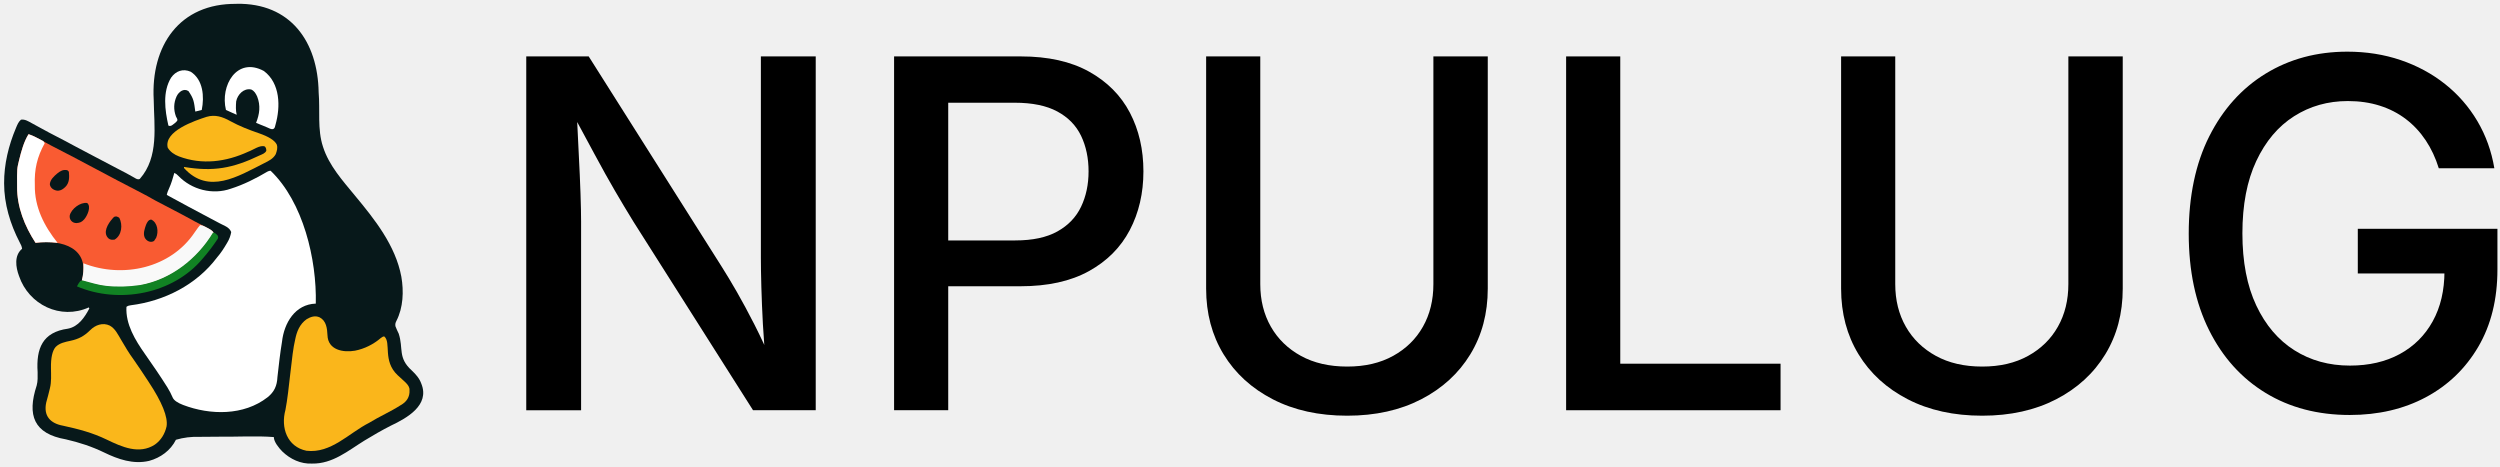
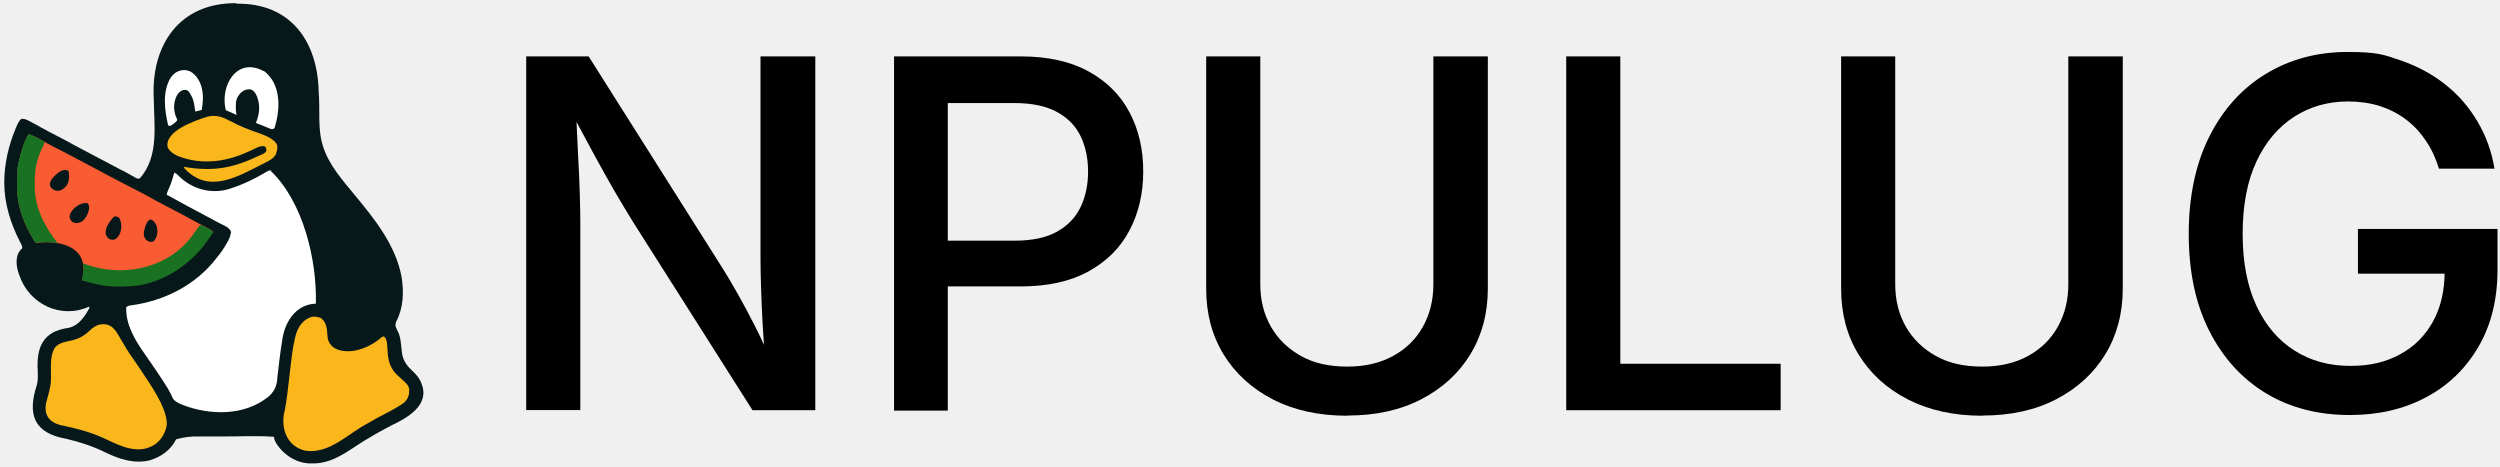
- <svg xmlns="http://www.w3.org/2000/svg" id="_图层_2" data-name="图层 2" viewBox="0 0 1409.63 263.12">
+ <svg xmlns="http://www.w3.org/2000/svg" id="_图层_2" version="1.1" viewBox="0 0 1409.6 263.1">
  <defs>
    <style>
-       .cls-1 {
+       .st0 {
        fill: #08181a;
      }

-       .cls-2 {
+       .st1 {
        fill: #fab61b;
      }

-       .cls-3 {
+       .st2 {
        fill: #fab71b;
      }

-       .cls-4 {
+       .st3 {
        fill: #07181a;
      }

-       .cls-5 {
+       .st4 {
        fill: #fff;
      }

-       .cls-6 {
-         fill: #f9f9f9;
+       .st5 {
+         fill: #187221;
      }

-       .cls-7 {
-         fill: #118223;
-       }
- 
-       .cls-8 {
+       .st6 {
        fill: #f95b32;
      }
    </style>
  </defs>
  <g>
-     <path class="cls-4" d="M133.36,2.14c30.46-.54,45.85,21.31,46.31,49.94.88,10.22-.81,20.79,2.46,30.7,3.39,10.61,11.07,19.06,18,27.5,11.14,13.42,22.9,28.15,26.17,45.75,1.42,8.18,1.08,17.42-2.79,24.92-.54,1.06-.73,1.78-.55,2.99.51,1.45,1.22,2.8,1.86,4.2,2.76,8.48-.64,13.53,7.37,20.77,2.35,2.23,4.32,4.42,5.41,7.52,4.82,12.05-8.13,19.3-17.3,23.62-5.04,2.58-9.91,5.38-14.74,8.33-9.37,5.78-17.98,13.21-29.6,13.01-6.36.3-12.29-2.47-16.8-6.85-1.81-1.83-4.76-5.36-4.76-8.1-10.01-.77-20.33-.1-30.4-.21-3.84.03-7.67.06-11.51.09q-6.88-.24-13.29,1.64c-3.02,6.06-8.68,10.15-15.13,11.91-8.93,2.07-17.45-.89-25.41-4.76-6.96-3.37-13.94-5.63-21.47-7.37-18.25-3.18-21.99-13.66-16.51-30.36.69-2.52.55-5,.53-7.58-.88-13.27,2.72-22.5,17.1-24.48,5.91-1.14,9.41-6.37,12.06-11.38l-.3-.61c-15.89,7.18-33.83-1.41-39.35-17.72-1.85-4.95-2.83-11.53,1.73-15.34-.13-1.37-.74-2.47-1.38-3.67-5.32-10.26-8.76-21.63-8.75-33.24-.06-10.74,2.52-21.36,6.69-31.22.73-1.73,1.36-3.44,2.82-4.66,2.17-.36,4.15.91,5.97,1.91,1.79.95,3.56,1.94,5.34,2.91,6.12,3.43,12.45,6.45,18.59,9.86,8.23,4.3,16.39,8.71,24.63,12.97,3.16,1.61,6.28,3.25,9.35,5.03.99.57,2,1.35,3.15.69,10.84-12.31,8.02-29.63,7.81-44.66-1.67-30.38,14.48-54.38,46.67-54.01Z" />
-     <path class="cls-5" d="M152.58,96.27c18.41,17.61,26.07,50.09,25.48,74.92-11.69.38-17.86,10.91-19.05,21.48-1.1,6.63-1.83,13.31-2.58,19.98-.23,4.83-1.73,8.31-5.59,11.37-13.36,10.41-32.31,10.15-47.58,4.32q-4.83-1.84-5.87-4.14c-.84-2.01-1.86-3.9-2.99-5.76-4-6.4-8.31-12.61-12.63-18.8-5.47-7.76-11.04-16.83-10.47-26.64.93-.62,1.33-.72,2.4-.87,18.92-2.36,37.1-11.55,48.68-26.97,2.24-2.56,3.99-5.33,5.7-8.26q1.74-2.83,2.29-6.05c-1.13-2.95-4.3-3.67-6.81-5.1-1.76-.88-3.49-1.82-5.21-2.77-8.11-4.34-16.26-8.6-24.3-13.06.24-1.33.7-2.44,1.27-3.66,1.29-2.84,2.14-5.78,2.98-8.78.95.45,1.54.89,2.26,1.67,7.49,7.83,19.35,10.88,29.61,7.24,7.16-2.26,14.21-5.81,20.66-9.65q.86-.47,1.77-.47Z" />
-     <path class="cls-8" d="M16.09,75.64c4.5,1.54,8.51,4.23,12.72,6.41,16.76,8.53,33.21,17.65,49.96,26.21,2.98,1.53,5.9,3.12,8.8,4.79,7.37,3.94,14.86,7.65,22.16,11.75,1.84.99,3.69,1.95,5.57,2.87q4.49,2.2,5.14,3.49c-16.03,26.47-45,37.32-74.31,27,5.07-18.31-11.16-23.28-26.09-21.23-6.11-9.4-10.49-20.2-10.38-31.58-.07-10.75-.07-10.13,1.16-15.26,1.19-4.81,2.64-10.21,5.28-14.42Z" />
-     <path class="cls-2" d="M180.24,178.94c3.77,1.96,4.22,6.27,4.41,10.08.26,8.31,8.81,9.89,15.54,8.71,5.36-1.07,10.37-3.57,14.52-7.13q1.1-.91,1.95-.91c4.06,3.44-1.03,13.77,7.51,21.83,3.27,3.18,6.99,5.5,6.73,8.48.24,3.77-1.63,6.6-4.88,8.4-5.74,3.7-12.05,6.41-17.87,10-11.51,5.83-21.46,17.4-35.36,15.76-10.95-2.26-14.57-13.08-11.85-23.01,2.21-11.27,3.41-31.23,5.46-39.53.89-4.62,2.54-8.83,6.5-11.64,2.32-1.37,4.74-2.21,7.34-1.04Z" />
-     <path class="cls-3" d="M61.91,183.59c3.17,1.79,4.57,5.03,6.38,8.02,2.18,3.73,4.38,7.46,6.94,10.94,2.97,4.17,5.73,8.49,8.57,12.75q11.41,17.25,10.12,25.12c-.91,4.12-3.09,7.79-6.56,10.24-8.82,5.8-18.71,1.31-27.19-2.79-8.05-3.89-15.81-5.91-24.55-7.82-7.29-1.28-11.22-5.59-9.54-13.17.7-2.63,1.47-5.23,2.05-7.89.95-3.8.64-7.63.61-11.51q-.15-8.54,2.6-11.82c2.28-2.28,5.41-2.86,8.47-3.52,4.59-.99,7.72-2.67,11.07-6.01,2.87-2.87,7.09-4.45,11.02-2.54Z" />
-     <path class="cls-3" d="M129.77,68.25c5.21,2.86,10.67,4.98,16.28,6.9q8.2,2.84,9.97,6.28c.71,1.91.09,3.64-.53,5.48-1.44,2.64-4.01,3.83-6.59,5.13-14.71,7.41-31.38,17.94-45.15,2.7v-.61c16.64,2.79,27.56.74,42.69-6.52,1.4-.63,2.98-1.09,3.72-2.58-.02-1.04-.12-1.6-.8-2.41-2.6-1.13-6.79,2.03-9.4,2.92-12.47,5.75-26.02,7.58-39.06,2.65-2.56-.99-4.9-2.52-6.33-4.93-2.27-9.32,15.2-15.19,21.98-17.4,4.85-1.4,8.96.03,13.22,2.38Z" />
-     <path class="cls-6" d="M112.85,126.9c1.8.15,3.25,1.2,4.83,1.97q2.07,1.1,2.75,2.28c-15.98,26.39-45.09,37.37-74.31,27,.89-3.18,1.02-6.42.91-9.71,22.12,8.7,49.32,2.84,62.82-17.55q2.21-3.19,3-3.99Z" />
-     <path class="cls-5" d="M16.09,75.64c2.88.92,5.45,2.47,8.15,3.82q.65.43.95,1.34c-4.29,7.74-5.89,14.73-5.55,23.56-.24,12.35,5.28,23.17,12.83,32.56-4.12-.45-8.32-.5-12.44,0-6.11-9.4-10.49-20.2-10.38-31.58-.07-10.75-.07-10.13,1.16-15.26,1.19-4.81,2.64-10.21,5.28-14.42Z" />
-     <path class="cls-5" d="M148.79,40.03c9.27,6.95,9.45,20.14,6.53,30.37-.27.9-.24,1.77-1.17,2.31-1.3.45-2.38-.48-3.58-.9-2.05-.87-4.11-1.73-6.18-2.54,1.99-4.96,2.63-9.75.61-14.86-.84-1.76-1.54-3.07-3.34-3.94-4.17-.93-7.74,2.84-8.49,6.67-.19,2.47-.31,5.17.3,7.58-2.02-.92-4.06-1.76-6.07-2.73-3.38-13.8,6.2-30.18,21.38-21.96Z" />
-     <path class="cls-7" d="M120.13,131.15c1.29.14,1.9.88,2.73,1.82q.3.91-.01,1.57c-2.59,3.92-5.38,7.64-8.48,11.17-16.71,20.14-47.3,25.85-70.98,15.77.49-1.08,1.13-2.01,1.84-2.94q.58-.39,1.52-.36c4.33,1.08,8.54,2.54,13.01,3,6.39.71,12.9.46,19.27-.45,17.24-3.05,32.18-14.8,41.09-29.58Z" />
-     <path class="cls-5" d="M107.52,40.44c7.07,4.51,7.75,14.03,6.24,21.56-1.2.3-2.4.6-3.64.91-.75-5.48-.76-7.07-3.87-11.56-2.69-1.77-5.54.51-6.69,3.01-1.67,3.68-1.74,7.48-.36,11.28.34.74,1.11,1.68.73,2.39-.57.85-1.24,1.34-2.06,1.95-1.03.81-1.71,1.39-2.92.82-1.98-8.67-3.36-19.06,1.52-27,2.6-3.74,6.68-5.29,11.05-3.36Z" />
-     <path class="cls-4" d="M37.93,95.96q.53.32.91.91c.27,3.15.35,6.25-2.05,8.59-1.27,1.17-2.3,1.95-4.08,2.08-2.15-.08-4.4-1.4-4.62-3.71.3-2.65,2.3-4.4,4.24-6.06,1.73-1.38,3.32-2.3,5.59-1.81Z" />
-     <path class="cls-4" d="M49.15,114.47c2.5,2,.03,7.26-1.66,9.2-1.4,1.54-2.34,1.95-4.36,2.11-2.37.03-4.14-1.88-3.81-4.28.87-3.74,5.98-7.63,9.84-7.04Z" />
-     <path class="cls-1" d="M65.7,122.05q1.04.3,1.59.8c2,3.95,1.4,9.85-2.67,12.25-1.41.14-2.32.23-3.45-.68-3.45-3.23-.27-8.34,2.24-11.15.75-.81.92-1.32,2.29-1.21Z" />
-     <path class="cls-1" d="M85.24,123.79c3.68,1.68,4.27,6.91,2.81,10.28-.38.62-.8,1.19-1.19,1.8-1.96,1.22-4.37,0-5.28-1.96-1-2.34.01-4.88.76-7.15.62-1.38,1.27-2.83,2.91-2.96Z" />
+     <path class="st3" d="M133.4,2.1c30.5-.5,45.8,21.3,46.3,49.9.9,10.2-.8,20.8,2.5,30.7,3.4,10.6,11.1,19.1,18,27.5,11.1,13.4,22.9,28.1,26.2,45.8,1.4,8.2,1.1,17.4-2.8,24.9-.5,1.1-.7,1.8-.6,3,.5,1.4,1.2,2.8,1.9,4.2,2.8,8.5-.6,13.5,7.4,20.8,2.4,2.2,4.3,4.4,5.4,7.5,4.8,12.1-8.1,19.3-17.3,23.6-5,2.6-9.9,5.4-14.7,8.3-9.4,5.8-18,13.2-29.6,13-6.4.3-12.3-2.5-16.8-6.9-1.8-1.8-4.8-5.4-4.8-8.1-10-.8-20.3-.1-30.4-.2-3.8,0-7.7,0-11.5,0-4.6-.2-9,.4-13.3,1.6-3,6.1-8.7,10.1-15.1,11.9-8.9,2.1-17.4-.9-25.4-4.8-7-3.4-13.9-5.6-21.5-7.4-18.2-3.2-22-13.7-16.5-30.4.7-2.5.5-5,.5-7.6-.9-13.3,2.7-22.5,17.1-24.5,5.9-1.1,9.4-6.4,12.1-11.4l-.3-.6c-15.9,7.2-33.8-1.4-39.3-17.7-1.9-4.9-2.8-11.5,1.7-15.3-.1-1.4-.7-2.5-1.4-3.7-5.3-10.3-8.8-21.6-8.8-33.2,0-10.7,2.5-21.4,6.7-31.2.7-1.7,1.4-3.4,2.8-4.7,2.2-.4,4.1.9,6,1.9,1.8.9,3.6,1.9,5.3,2.9,6.1,3.4,12.5,6.4,18.6,9.9,8.2,4.3,16.4,8.7,24.6,13,3.2,1.6,6.3,3.2,9.3,5,1,.6,2,1.3,3.2.7,10.8-12.3,8-29.6,7.8-44.7-1.7-30.4,14.5-54.4,46.7-54h0Z" />
+     <path class="st4" d="M152.6,96.3c18.4,17.6,26.1,50.1,25.5,74.9-11.7.4-17.9,10.9-19.1,21.5-1.1,6.6-1.8,13.3-2.6,20-.2,4.8-1.7,8.3-5.6,11.4-13.4,10.4-32.3,10.1-47.6,4.3-3.2-1.2-5.2-2.6-5.9-4.1-.8-2-1.9-3.9-3-5.8-4-6.4-8.3-12.6-12.6-18.8-5.5-7.8-11-16.8-10.5-26.6.9-.6,1.3-.7,2.4-.9,18.9-2.4,37.1-11.6,48.7-27,2.2-2.6,4-5.3,5.7-8.3,1.2-1.9,1.9-3.9,2.3-6.1-1.1-2.9-4.3-3.7-6.8-5.1-1.8-.9-3.5-1.8-5.2-2.8-8.1-4.3-16.3-8.6-24.3-13.1.2-1.3.7-2.4,1.3-3.7,1.3-2.8,2.1-5.8,3-8.8.9.4,1.5.9,2.3,1.7,7.5,7.8,19.3,10.9,29.6,7.2,7.2-2.3,14.2-5.8,20.7-9.7.6-.3,1.2-.5,1.8-.5h0Z" />
+     <path class="st6" d="M16.1,75.6c4.5,1.5,8.5,4.2,12.7,6.4,16.8,8.5,33.2,17.7,50,26.2,3,1.5,5.9,3.1,8.8,4.8,7.4,3.9,14.9,7.7,22.2,11.8,1.8,1,3.7,1.9,5.6,2.9,3,1.5,4.7,2.6,5.1,3.5-16,26.5-45,37.3-74.3,27,5.1-18.3-11.2-23.3-26.1-21.2-6.1-9.4-10.5-20.2-10.4-31.6,0-10.8,0-10.1,1.2-15.3,1.2-4.8,2.6-10.2,5.3-14.4h0Z" />
+     <path class="st1" d="M180.2,178.9c3.8,2,4.2,6.3,4.4,10.1.3,8.3,8.8,9.9,15.5,8.7,5.4-1.1,10.4-3.6,14.5-7.1.7-.6,1.4-.9,1.9-.9,4.1,3.4-1,13.8,7.5,21.8,3.3,3.2,7,5.5,6.7,8.5.2,3.8-1.6,6.6-4.9,8.4-5.7,3.7-12.1,6.4-17.9,10-11.5,5.8-21.5,17.4-35.4,15.8-10.9-2.3-14.6-13.1-11.9-23,2.2-11.3,3.4-31.2,5.5-39.5.9-4.6,2.5-8.8,6.5-11.6,2.3-1.4,4.7-2.2,7.3-1h0Z" />
+     <path class="st2" d="M61.9,183.6c3.2,1.8,4.6,5,6.4,8,2.2,3.7,4.4,7.5,6.9,10.9,3,4.2,5.7,8.5,8.6,12.8,7.6,11.5,11,19.9,10.1,25.1-.9,4.1-3.1,7.8-6.6,10.2-8.8,5.8-18.7,1.3-27.2-2.8-8-3.9-15.8-5.9-24.5-7.8-7.3-1.3-11.2-5.6-9.5-13.2.7-2.6,1.5-5.2,2-7.9,1-3.8.6-7.6.6-11.5-.1-5.7.8-9.6,2.6-11.8,2.3-2.3,5.4-2.9,8.5-3.5,4.6-1,7.7-2.7,11.1-6,2.9-2.9,7.1-4.4,11-2.5h0Z" />
+     <path class="st2" d="M129.8,68.2c5.2,2.9,10.7,5,16.3,6.9,5.5,1.9,8.8,4,10,6.3.7,1.9,0,3.6-.5,5.5-1.4,2.6-4,3.8-6.6,5.1-14.7,7.4-31.4,17.9-45.2,2.7v-.6c16.6,2.8,27.6.7,42.7-6.5,1.4-.6,3-1.1,3.7-2.6,0-1-.1-1.6-.8-2.4-2.6-1.1-6.8,2-9.4,2.9-12.5,5.8-26,7.6-39.1,2.7-2.6-1-4.9-2.5-6.3-4.9-2.3-9.3,15.2-15.2,22-17.4,4.8-1.4,9,0,13.2,2.4h0Z" />
+     <path class="st5" d="M112.8,126.9c1.8.2,3.2,1.2,4.8,2,1.4.7,2.3,1.5,2.8,2.3-16,26.4-45.1,37.4-74.3,27,.9-3.2,1-6.4.9-9.7,22.1,8.7,49.3,2.8,62.8-17.6,1.5-2.1,2.5-3.5,3-4h0Z" />
+     <path class="st5" d="M16.1,75.6c2.9.9,5.5,2.5,8.1,3.8.4.3.8.7,1,1.3-4.3,7.7-5.9,14.7-5.6,23.6-.2,12.3,5.3,23.2,12.8,32.6-4.1-.4-8.3-.5-12.4,0-6.1-9.4-10.5-20.2-10.4-31.6,0-10.8,0-10.1,1.2-15.3,1.2-4.8,2.6-10.2,5.3-14.4h0Z" />
+     <path class="st4" d="M148.8,40c9.3,7,9.4,20.1,6.5,30.4-.3.9-.2,1.8-1.2,2.3-1.3.4-2.4-.5-3.6-.9-2.1-.9-4.1-1.7-6.2-2.5,2-5,2.6-9.8.6-14.9-.8-1.8-1.5-3.1-3.3-3.9-4.2-.9-7.7,2.8-8.5,6.7-.2,2.5-.3,5.2.3,7.6-2-.9-4.1-1.8-6.1-2.7-3.4-13.8,6.2-30.2,21.4-22h0Z" />
+     <path class="st3" d="M120.1,131.1c1.3.1,1.9.9,2.7,1.8.2.6.2,1.1,0,1.6-2.6,3.9-5.4,7.6-8.5,11.2-16.7,20.1-47.3,25.9-71,15.8.5-1.1,1.1-2,1.8-2.9.4-.3.9-.4,1.5-.4,4.3,1.1,8.5,2.5,13,3,6.4.7,12.9.5,19.3-.4,17.2-3.1,32.2-14.8,41.1-29.6h0Z" />
+     <path class="st4" d="M107.5,40.4c7.1,4.5,7.8,14,6.2,21.6-1.2.3-2.4.6-3.6.9-.8-5.5-.8-7.1-3.9-11.6-2.7-1.8-5.5.5-6.7,3-1.7,3.7-1.7,7.5-.4,11.3.3.7,1.1,1.7.7,2.4-.6.8-1.2,1.3-2.1,1.9-1,.8-1.7,1.4-2.9.8-2-8.7-3.4-19.1,1.5-27,2.6-3.7,6.7-5.3,11.1-3.4Z" />
+     <path class="st3" d="M37.9,96c.4.2.7.5.9.9.3,3.2.3,6.2-2,8.6-1.3,1.2-2.3,1.9-4.1,2.1-2.1,0-4.4-1.4-4.6-3.7.3-2.7,2.3-4.4,4.2-6.1,1.7-1.4,3.3-2.3,5.6-1.8h0Z" />
+     <path class="st3" d="M49.2,114.5c2.5,2,0,7.3-1.7,9.2-1.4,1.5-2.3,1.9-4.4,2.1-2.4,0-4.1-1.9-3.8-4.3.9-3.7,6-7.6,9.8-7h0Z" />
+     <path class="st0" d="M65.7,122.1c.7.2,1.2.5,1.6.8,2,3.9,1.4,9.9-2.7,12.2-1.4.1-2.3.2-3.5-.7-3.5-3.2-.3-8.3,2.2-11.2.8-.8.9-1.3,2.3-1.2h0Z" />
+     <path class="st0" d="M85.2,123.8c3.7,1.7,4.3,6.9,2.8,10.3-.4.6-.8,1.2-1.2,1.8-2,1.2-4.4,0-5.3-2-1-2.3,0-4.9.8-7.2.6-1.4,1.3-2.8,2.9-3h0Z" />
  </g>
  <g>
-     <path d="M296.73,231.31V31.81h35.21l75.12,118.76c2.5,3.93,5.31,8.62,8.44,14.06,3.12,5.45,6.43,11.58,9.91,18.41,3.48,6.83,6.92,14.26,10.31,22.29h-3.75c-.8-7.59-1.41-15.11-1.81-22.56-.4-7.45-.69-14.44-.87-20.95-.18-6.52-.27-12-.27-16.47V31.81h30.93v199.5h-35.35l-67.35-106.18c-3.57-5.8-7.08-11.65-10.51-17.54-3.44-5.89-7.23-12.7-11.38-20.42-4.15-7.72-9.22-17.12-15.2-28.18h4.82c.45,9.82.89,18.99,1.34,27.52.45,8.53.78,16.07,1,22.63.22,6.56.33,11.81.33,15.73v106.45h-30.93Z" />
-     <path d="M504.13,231.31V31.81h71.5c15.35,0,28.16,2.86,38.43,8.57,10.26,5.71,17.94,13.44,23.03,23.16,5.09,9.73,7.63,20.75,7.63,33.07s-2.57,23.36-7.7,33.14c-5.13,9.77-12.83,17.5-23.1,23.16-10.27,5.67-23.12,8.5-38.56,8.5h-48.87v-25.84h45.93c9.82,0,17.76-1.69,23.83-5.09,6.07-3.39,10.51-8.03,13.32-13.92s4.22-12.54,4.22-19.95-1.41-14.17-4.22-20.02c-2.81-5.85-7.28-10.42-13.39-13.72-6.12-3.3-14.13-4.95-24.03-4.95h-37.49v173.39h-30.53Z" />
-     <path d="M759.61,234.39c-15.98,0-29.95-3.08-41.91-9.24-11.96-6.16-21.22-14.62-27.78-25.37-6.56-10.76-9.84-23.1-9.84-37.02V31.81h30.53v128.41c0,9.02,1.99,17,5.96,23.97,3.97,6.96,9.62,12.45,16.94,16.47,7.32,4.02,16.02,6.03,26.11,6.03s18.63-2.01,25.91-6.03c7.27-4.02,12.88-9.51,16.8-16.47,3.93-6.96,5.89-14.95,5.89-23.97V31.81h30.66v130.95c0,13.93-3.28,26.27-9.84,37.02-6.56,10.76-15.8,19.21-27.72,25.37s-25.82,9.24-41.71,9.24Z" />
-     <path d="M883.06,231.31V31.81h30.53v173.26h90.38v26.24h-120.91Z" />
-     <path d="M1117.64,234.39c-15.98,0-29.95-3.08-41.91-9.24-11.96-6.16-21.22-14.62-27.78-25.37-6.56-10.76-9.84-23.1-9.84-37.02V31.81h30.53v128.41c0,9.02,1.99,17,5.96,23.97,3.97,6.96,9.62,12.45,16.94,16.47,7.32,4.02,16.02,6.03,26.11,6.03s18.63-2.01,25.91-6.03c7.27-4.02,12.88-9.51,16.8-16.47,3.93-6.96,5.89-14.95,5.89-23.97V31.81h30.66v130.95c0,13.93-3.28,26.27-9.84,37.02-6.56,10.76-15.8,19.21-27.72,25.37s-25.82,9.24-41.71,9.24Z" />
-     <path d="M1324.91,233.99c-18.03,0-33.85-4.15-47.47-12.45-13.61-8.3-24.24-20.11-31.87-35.42-7.63-15.31-11.45-33.45-11.45-54.43s3.86-39.52,11.58-54.83c7.72-15.31,18.32-27.09,31.8-35.35,13.48-8.25,28.83-12.38,46.06-12.38,10.71,0,20.73,1.59,30.06,4.75,9.33,3.17,17.67,7.68,25.04,13.52,7.36,5.85,13.43,12.81,18.21,20.89,4.77,8.08,7.97,16.94,9.57,26.58h-31.33c-1.79-5.8-4.24-11.05-7.36-15.73-3.13-4.69-6.85-8.68-11.18-11.98-4.33-3.3-9.24-5.83-14.73-7.57-5.49-1.74-11.49-2.61-18.01-2.61-11.25,0-21.36,2.86-30.33,8.57-8.97,5.71-16.07,14.13-21.29,25.24-5.22,11.11-7.83,24.7-7.83,40.77s2.61,29.64,7.83,40.7c5.22,11.07,12.38,19.48,21.49,25.24,9.1,5.76,19.55,8.64,31.33,8.64,10.71,0,20.06-2.16,28.05-6.49,7.99-4.33,14.19-10.49,18.61-18.48,4.42-7.99,6.63-17.43,6.63-28.32l7.9,1.34h-56.77v-25.17h78.73v22.9c0,16.78-3.59,31.31-10.78,43.58-7.19,12.27-17.03,21.76-29.52,28.45-12.5,6.69-26.83,10.04-42.98,10.04Z" />
+     <path d="M296.7,231.3V31.8h35.2l75.1,118.8c2.5,3.9,5.3,8.6,8.4,14.1,3.1,5.4,6.4,11.6,9.9,18.4s6.9,14.3,10.3,22.3h-3.8c-.8-7.6-1.4-15.1-1.8-22.6s-.7-14.4-.9-20.9c-.2-6.5-.3-12-.3-16.5V31.8h30.9v199.5h-35.4l-67.4-106.2c-3.6-5.8-7.1-11.7-10.5-17.5-3.4-5.9-7.2-12.7-11.4-20.4s-9.2-17.1-15.2-28.2h4.8c.5,9.8.9,19,1.3,27.5.5,8.5.8,16.1,1,22.6s.3,11.8.3,15.7v106.4h-30.9,0Z" />
+     <path d="M504.1,231.3V31.8h71.5c15.3,0,28.2,2.9,38.4,8.6,10.3,5.7,17.9,13.4,23,23.2,5.1,9.7,7.6,20.7,7.6,33.1s-2.6,23.4-7.7,33.1c-5.1,9.8-12.8,17.5-23.1,23.2-10.3,5.7-23.1,8.5-38.6,8.5h-48.9v-25.8h45.9c9.8,0,17.8-1.7,23.8-5.1,6.1-3.4,10.5-8,13.3-13.9s4.2-12.5,4.2-19.9-1.4-14.2-4.2-20c-2.8-5.8-7.3-10.4-13.4-13.7-6.1-3.3-14.1-5-24-5h-37.5v173.4h-30.5Z" />
+     <path d="M759.6,234.4c-16,0-30-3.1-41.9-9.2-12-6.2-21.2-14.6-27.8-25.4-6.6-10.8-9.8-23.1-9.8-37V31.8h30.5v128.4c0,9,2,17,6,24,4,7,9.6,12.4,16.9,16.5s16,6,26.1,6,18.6-2,25.9-6c7.3-4,12.9-9.5,16.8-16.5,3.9-7,5.9-14.9,5.9-24V31.8h30.7v130.9c0,13.9-3.3,26.3-9.8,37-6.6,10.8-15.8,19.2-27.7,25.4s-25.8,9.2-41.7,9.2h0Z" />
+     <path d="M883.1,231.3V31.8h30.5v173.3h90.4v26.2h-120.9Z" />
+     <path d="M1117.6,234.4c-16,0-29.9-3.1-41.9-9.2-12-6.2-21.2-14.6-27.8-25.4-6.6-10.8-9.8-23.1-9.8-37V31.8h30.5v128.4c0,9,2,17,6,24,4,7,9.6,12.4,16.9,16.5s16,6,26.1,6,18.6-2,25.9-6c7.3-4,12.9-9.5,16.8-16.5,3.9-7,5.9-14.9,5.9-24V31.8h30.7v130.9c0,13.9-3.3,26.3-9.8,37-6.6,10.8-15.8,19.2-27.7,25.4s-25.8,9.2-41.7,9.2h0Z" />
+     <path d="M1324.9,234c-18,0-33.8-4.1-47.5-12.4-13.6-8.3-24.2-20.1-31.9-35.4s-11.4-33.4-11.4-54.4,3.9-39.5,11.6-54.8c7.7-15.3,18.3-27.1,31.8-35.3,13.5-8.2,28.8-12.4,46.1-12.4s20.7,1.6,30.1,4.8c9.3,3.2,17.7,7.7,25,13.5,7.4,5.8,13.4,12.8,18.2,20.9,4.8,8.1,8,16.9,9.6,26.6h-31.3c-1.8-5.8-4.2-11.1-7.4-15.7-3.1-4.7-6.8-8.7-11.2-12-4.3-3.3-9.2-5.8-14.7-7.6-5.5-1.7-11.5-2.6-18-2.6-11.2,0-21.4,2.9-30.3,8.6s-16.1,14.1-21.3,25.2c-5.2,11.1-7.8,24.7-7.8,40.8s2.6,29.6,7.8,40.7c5.2,11.1,12.4,19.5,21.5,25.2,9.1,5.8,19.6,8.6,31.3,8.6s20.1-2.2,28.1-6.5,14.2-10.5,18.6-18.5c4.4-8,6.6-17.4,6.6-28.3l7.9,1.3h-56.8v-25.2h78.7v22.9c0,16.8-3.6,31.3-10.8,43.6-7.2,12.3-17,21.8-29.5,28.4-12.5,6.7-26.8,10-43,10h0Z" />
  </g>
</svg>
